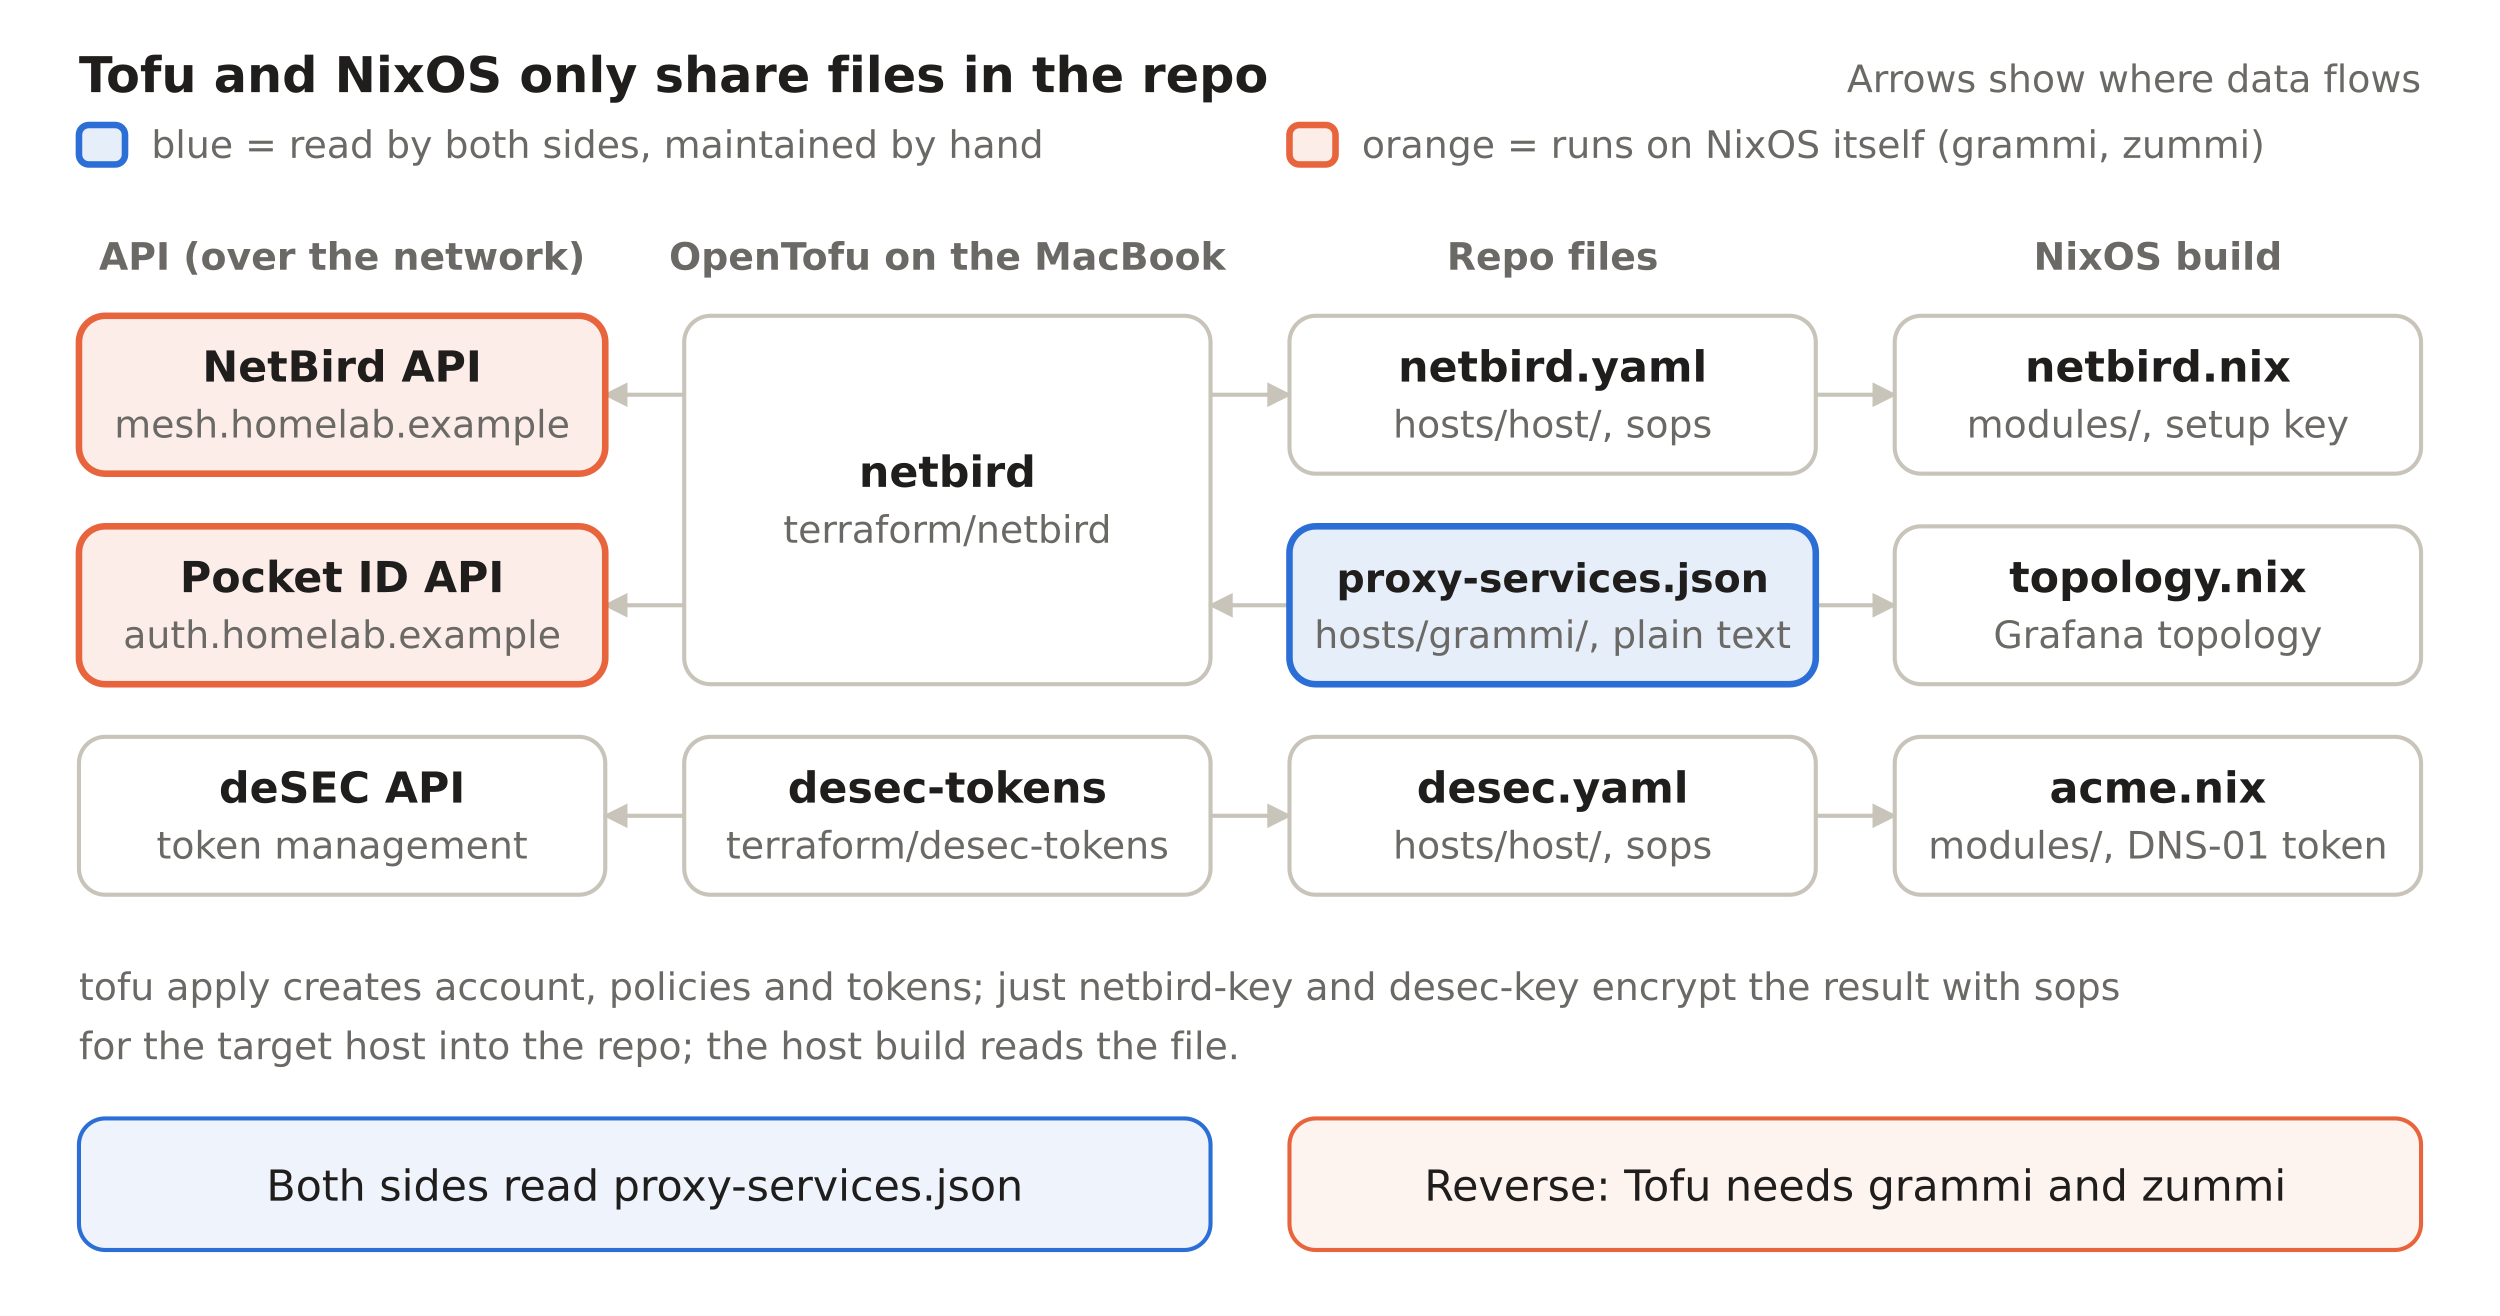
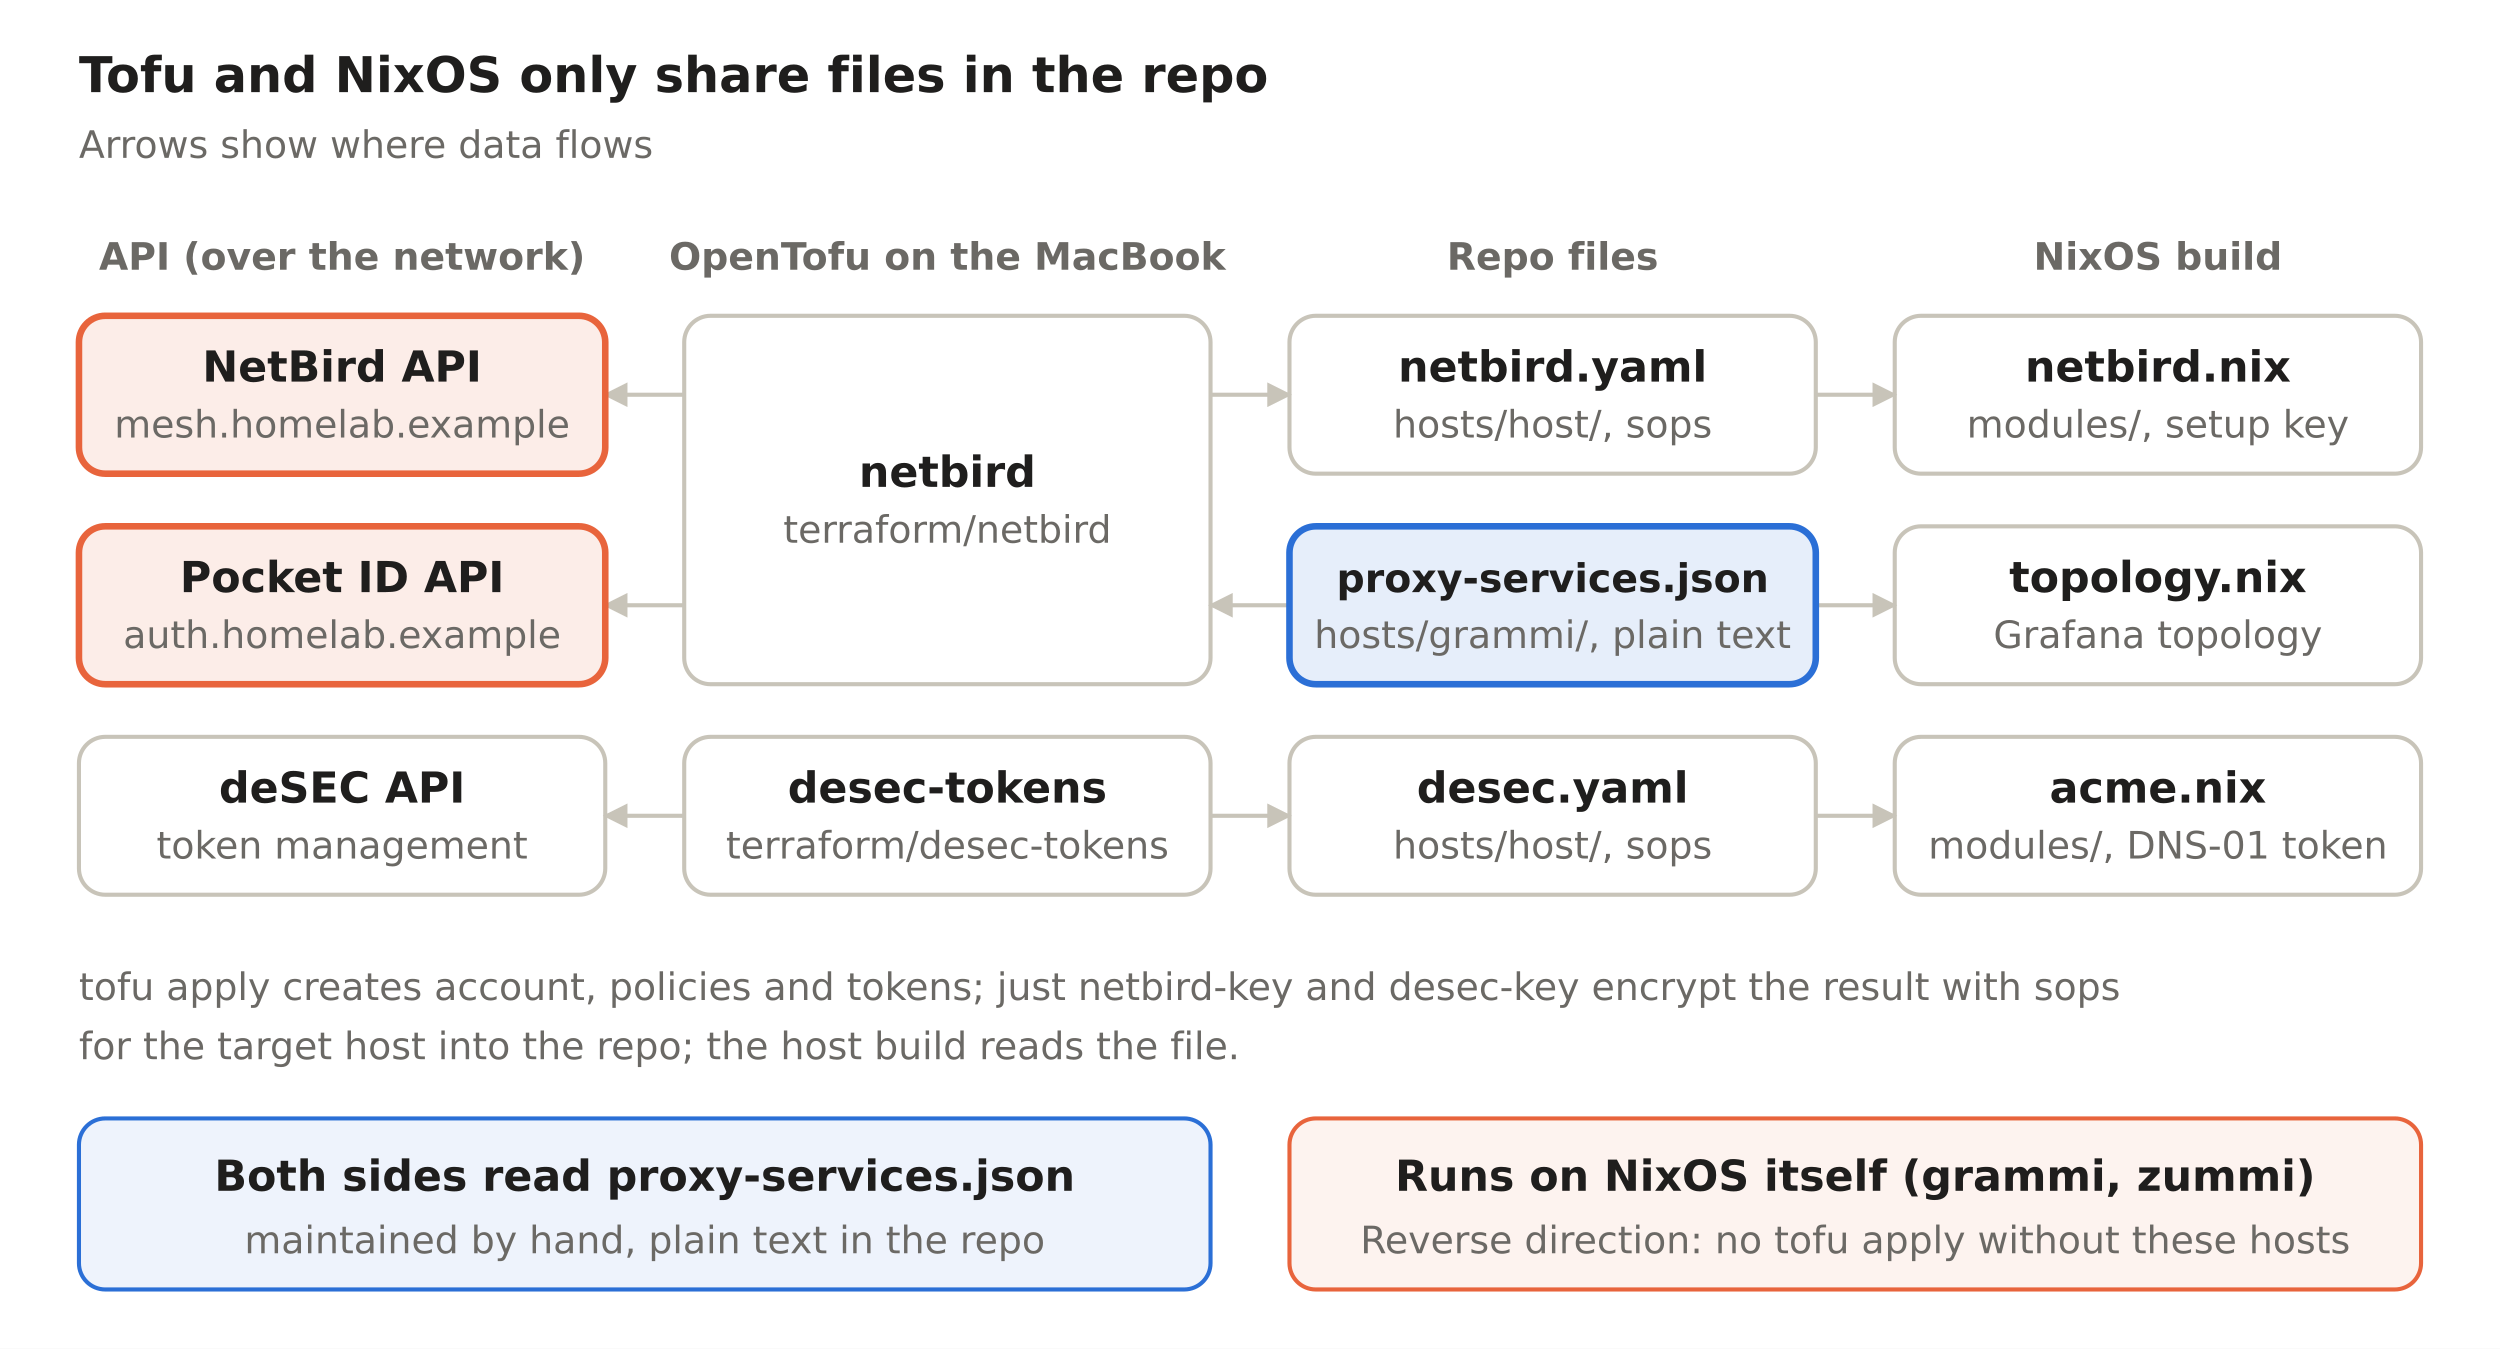
- <svg xmlns="http://www.w3.org/2000/svg" viewBox="0 0 760 400" width="760" height="400" role="img" aria-label="Tofu and NixOS only share files in the repo" font-family="'DejaVu Sans', sans-serif" font-size="13">
-   <rect width="760" height="400" fill="#ffffff" />
+ <svg xmlns="http://www.w3.org/2000/svg" viewBox="0 0 760 410" width="760" height="410" role="img" aria-label="Tofu and NixOS only share files in the repo" font-family="'DejaVu Sans', sans-serif" font-size="13">
+   <rect width="760" height="410" fill="#ffffff" />
  <defs>
    <marker id="arrow" viewBox="0 0 10 10" refX="9" refY="5" markerWidth="6" markerHeight="6" orient="auto-start-reverse">
      <path d="M0 0L10 5L0 10z" fill="#c8c4b9" />
    </marker>
  </defs>
  <text x="24" y="28" font-size="15" font-weight="600" fill="#1f1e1d">Tofu and NixOS only share files in the repo</text>
-   <text x="736" y="28" text-anchor="end" font-size="11.5" fill="#6b6965">Arrows show where data flows</text>
-   <rect x="24" y="38" width="14" height="12" rx="3" fill="#2b6fd6" fill-opacity="0.12" stroke="#2b6fd6" stroke-width="2" />
-   <text x="46" y="48" font-size="11.5" fill="#6b6965">blue = read by both sides, maintained by hand</text>
-   <rect x="392" y="38" width="14" height="12" rx="3" fill="#e8643c" fill-opacity="0.12" stroke="#e8643c" stroke-width="2" />
-   <text x="414" y="48" font-size="11.5" fill="#6b6965">orange = runs on NixOS itself (grammi, zummi)</text>
+   <text x="24" y="48" font-size="11.5" fill="#6b6965">Arrows show where data flows</text>
  <text x="104.0" y="82" text-anchor="middle" font-size="11.5" font-weight="600" fill="#6b6965">API (over the network)</text>
  <text x="288.0" y="82" text-anchor="middle" font-size="11.5" font-weight="600" fill="#6b6965">OpenTofu on the MacBook</text>
  <text x="472.0" y="82" text-anchor="middle" font-size="11.5" font-weight="600" fill="#6b6965">Repo files</text>
  <text x="656.0" y="82" text-anchor="middle" font-size="11.5" font-weight="600" fill="#6b6965">NixOS build</text>
  <path d="M208 120H184" fill="none" stroke="#c8c4b9" stroke-width="1.25" marker-end="url(#arrow)" />
  <path d="M208 184H184" fill="none" stroke="#c8c4b9" stroke-width="1.25" marker-end="url(#arrow)" />
  <path d="M208 248H184" fill="none" stroke="#c8c4b9" stroke-width="1.25" marker-end="url(#arrow)" />
  <path d="M368 120H392" fill="none" stroke="#c8c4b9" stroke-width="1.25" marker-end="url(#arrow)" />
  <path d="M392 184H368" fill="none" stroke="#c8c4b9" stroke-width="1.25" marker-end="url(#arrow)" />
  <path d="M368 248H392" fill="none" stroke="#c8c4b9" stroke-width="1.25" marker-end="url(#arrow)" />
  <path d="M552 120H576" fill="none" stroke="#c8c4b9" stroke-width="1.25" marker-end="url(#arrow)" />
  <path d="M552 184H576" fill="none" stroke="#c8c4b9" stroke-width="1.25" marker-end="url(#arrow)" />
  <path d="M552 248H576" fill="none" stroke="#c8c4b9" stroke-width="1.25" marker-end="url(#arrow)" />
  <rect x="24" y="96.0" width="160" height="48" rx="8" fill="#e8643c" fill-opacity="0.12" stroke="#e8643c" stroke-width="2" />
  <text x="104.0" y="116" text-anchor="middle" font-size="13" font-weight="600" fill="#1f1e1d">NetBird API</text>
  <text x="104.0" y="133" text-anchor="middle" font-size="11.5" fill="#6b6965">mesh.homelab.example</text>
  <rect x="24" y="160.0" width="160" height="48" rx="8" fill="#e8643c" fill-opacity="0.12" stroke="#e8643c" stroke-width="2" />
  <text x="104.0" y="180" text-anchor="middle" font-size="13" font-weight="600" fill="#1f1e1d">Pocket ID API</text>
  <text x="104.0" y="197" text-anchor="middle" font-size="11.5" fill="#6b6965">auth.homelab.example</text>
  <rect x="24" y="224.0" width="160" height="48" rx="8" fill="none" stroke="#c8c4b9" stroke-width="1.25" />
  <text x="104.0" y="244" text-anchor="middle" font-size="13" font-weight="600" fill="#1f1e1d">deSEC API</text>
  <text x="104.0" y="261" text-anchor="middle" font-size="11.5" fill="#6b6965">token management</text>
  <rect x="208" y="96.0" width="160" height="112" rx="8" fill="none" stroke="#c8c4b9" stroke-width="1.25" />
  <text x="288.0" y="148.0" text-anchor="middle" font-size="13" font-weight="600" fill="#1f1e1d">netbird</text>
  <text x="288.0" y="165.0" text-anchor="middle" font-size="11.5" fill="#6b6965">terraform/netbird</text>
  <rect x="208" y="224.0" width="160" height="48" rx="8" fill="none" stroke="#c8c4b9" stroke-width="1.25" />
  <text x="288.0" y="244" text-anchor="middle" font-size="13" font-weight="600" fill="#1f1e1d">desec-tokens</text>
  <text x="288.0" y="261" text-anchor="middle" font-size="11.5" fill="#6b6965">terraform/desec-tokens</text>
  <rect x="392" y="96.0" width="160" height="48" rx="8" fill="none" stroke="#c8c4b9" stroke-width="1.25" />
  <text x="472.0" y="116" text-anchor="middle" font-size="13" font-weight="600" fill="#1f1e1d">netbird.yaml</text>
  <text x="472.0" y="133" text-anchor="middle" font-size="11.5" fill="#6b6965">hosts/host/, sops</text>
  <rect x="392" y="160.0" width="160" height="48" rx="8" fill="#2b6fd6" fill-opacity="0.12" stroke="#2b6fd6" stroke-width="2" />
  <text x="472.0" y="180" text-anchor="middle" font-size="12" font-weight="600" fill="#1f1e1d">proxy-services.json</text>
  <text x="472.0" y="197" text-anchor="middle" font-size="11.5" fill="#6b6965">hosts/grammi/, plain text</text>
  <rect x="392" y="224.0" width="160" height="48" rx="8" fill="none" stroke="#c8c4b9" stroke-width="1.25" />
  <text x="472.0" y="244" text-anchor="middle" font-size="13" font-weight="600" fill="#1f1e1d">desec.yaml</text>
  <text x="472.0" y="261" text-anchor="middle" font-size="11.5" fill="#6b6965">hosts/host/, sops</text>
  <rect x="576" y="96.0" width="160" height="48" rx="8" fill="none" stroke="#c8c4b9" stroke-width="1.25" />
  <text x="656.0" y="116" text-anchor="middle" font-size="13" font-weight="600" fill="#1f1e1d">netbird.nix</text>
  <text x="656.0" y="133" text-anchor="middle" font-size="11.5" fill="#6b6965">modules/, setup key</text>
  <rect x="576" y="160.0" width="160" height="48" rx="8" fill="none" stroke="#c8c4b9" stroke-width="1.25" />
  <text x="656.0" y="180" text-anchor="middle" font-size="13" font-weight="600" fill="#1f1e1d">topology.nix</text>
  <text x="656.0" y="197" text-anchor="middle" font-size="11.5" fill="#6b6965">Grafana topology</text>
  <rect x="576" y="224.0" width="160" height="48" rx="8" fill="none" stroke="#c8c4b9" stroke-width="1.25" />
  <text x="656.0" y="244" text-anchor="middle" font-size="13" font-weight="600" fill="#1f1e1d">acme.nix</text>
  <text x="656.0" y="261" text-anchor="middle" font-size="11.5" fill="#6b6965">modules/, DNS-01 token</text>
  <text x="24" y="304" font-size="11.5" fill="#6b6965">tofu apply creates account, policies and tokens; just netbird-key and desec-key encrypt the result with sops</text>
  <text x="24" y="322" font-size="11.5" fill="#6b6965">for the target host into the repo; the host build reads the file.</text>
-   <rect x="24" y="340" width="344" height="40" rx="8" fill="#2b6fd6" fill-opacity="0.08" stroke="#2b6fd6" stroke-width="1.25" />
-   <text x="196" y="365" text-anchor="middle" fill="#1f1e1d">Both sides read proxy-services.json</text>
-   <rect x="392" y="340" width="344" height="40" rx="8" fill="#e8643c" fill-opacity="0.08" stroke="#e8643c" stroke-width="1.25" />
-   <text x="564" y="365" text-anchor="middle" fill="#1f1e1d">Reverse: Tofu needs grammi and zummi</text>
+   <rect x="24" y="340" width="344" height="52" rx="8" fill="#2b6fd6" fill-opacity="0.08" stroke="#2b6fd6" stroke-width="1.25" />
+   <text x="196" y="362" text-anchor="middle" font-weight="600" fill="#1f1e1d">Both sides read proxy-services.json</text>
+   <text x="196" y="381" text-anchor="middle" font-size="11.5" fill="#6b6965">maintained by hand, plain text in the repo</text>
+   <rect x="392" y="340" width="344" height="52" rx="8" fill="#e8643c" fill-opacity="0.08" stroke="#e8643c" stroke-width="1.25" />
+   <text x="564" y="362" text-anchor="middle" font-weight="600" fill="#1f1e1d">Runs on NixOS itself (grammi, zummi)</text>
+   <text x="564" y="381" text-anchor="middle" font-size="11.5" fill="#6b6965">Reverse direction: no tofu apply without these hosts</text>
</svg>
